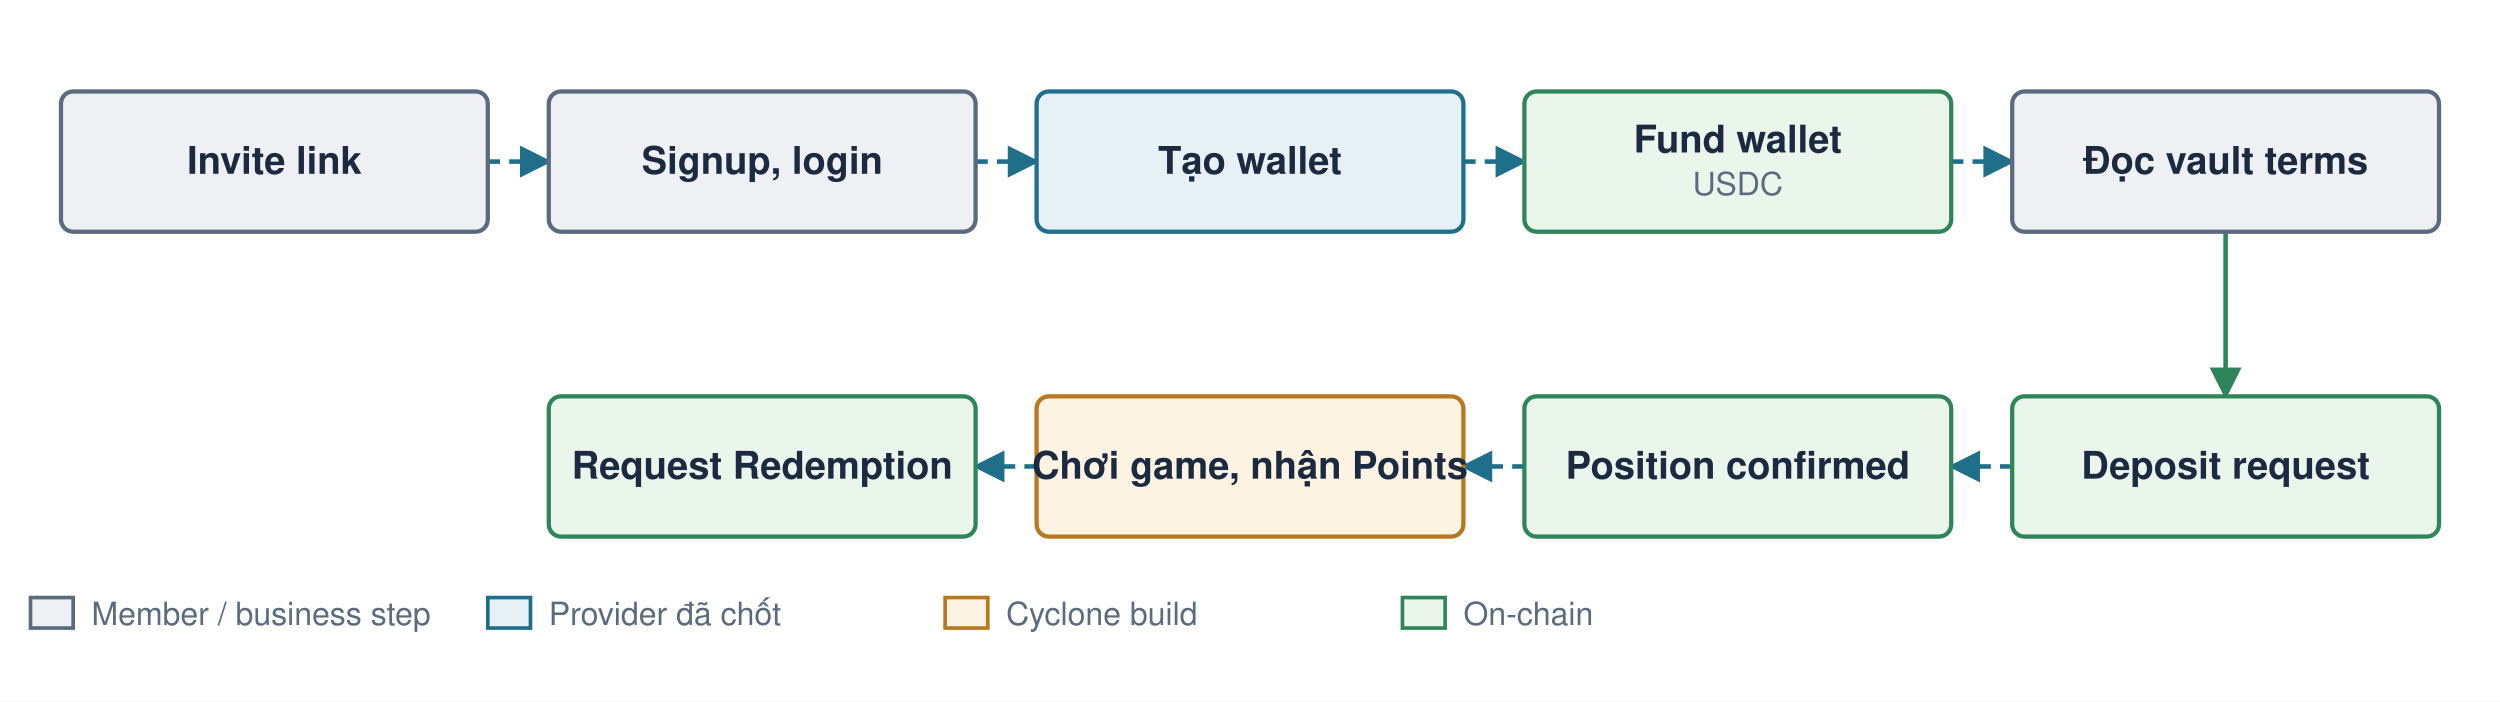
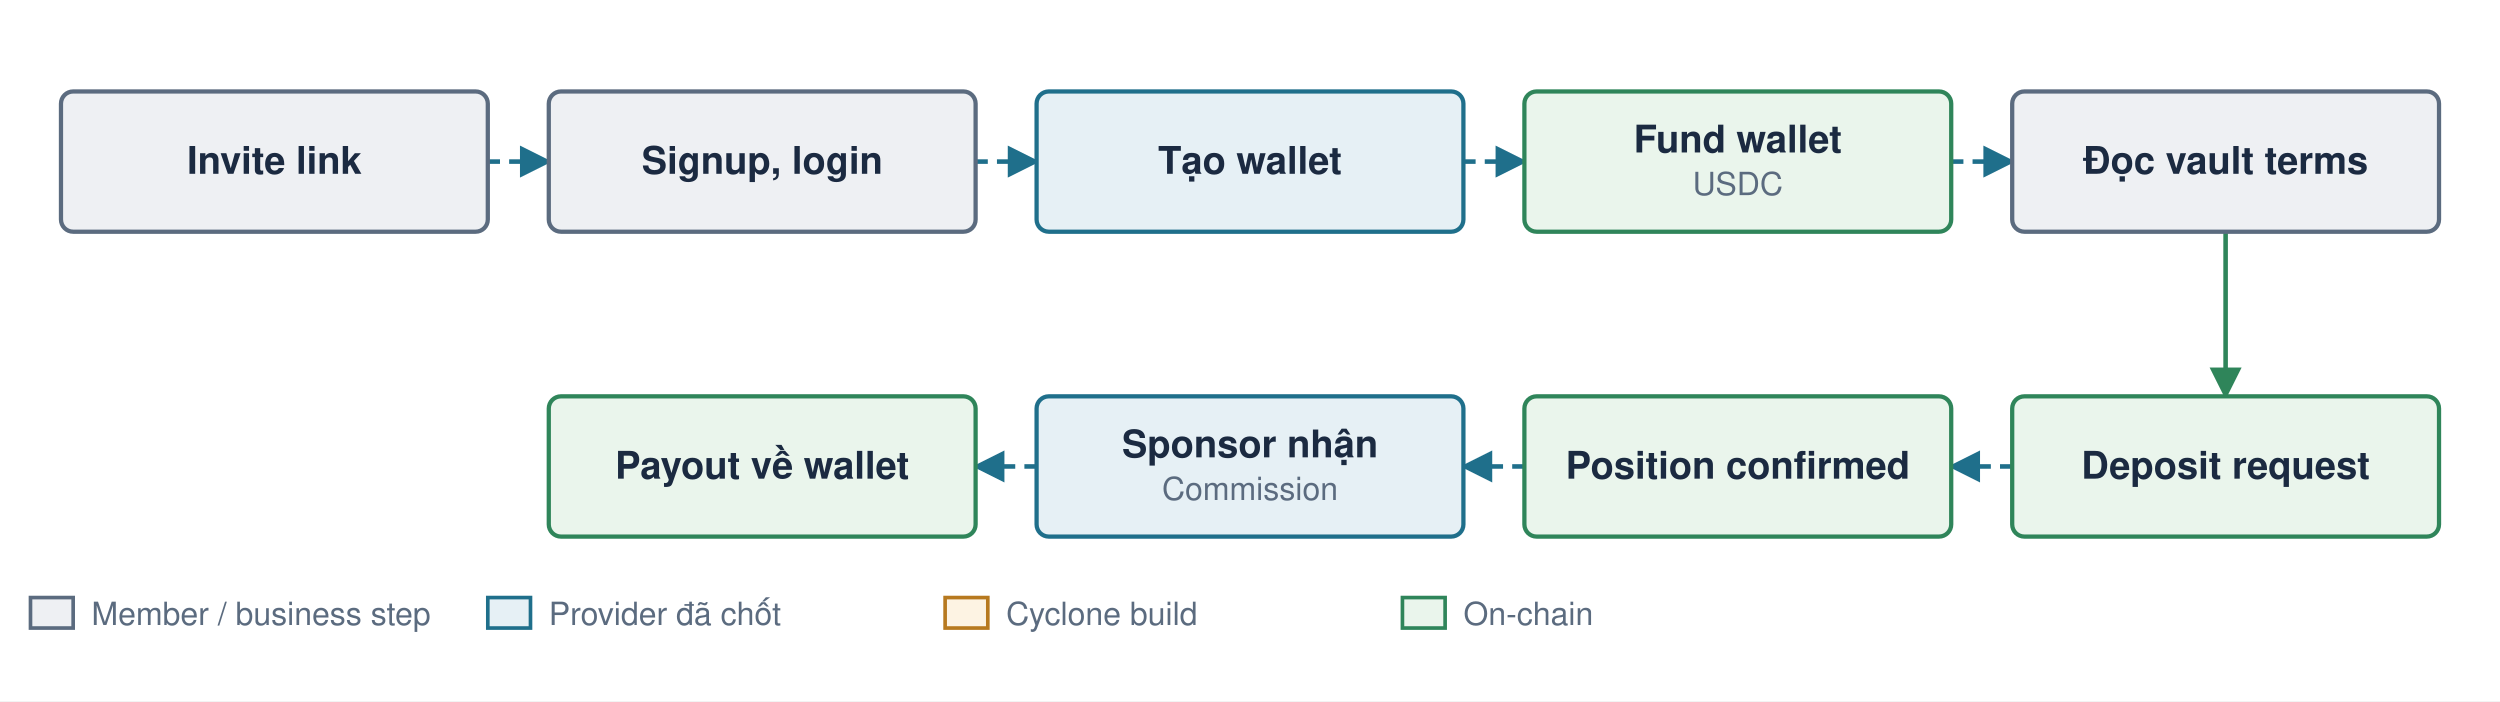
<svg xmlns="http://www.w3.org/2000/svg" viewBox="0 0 820 230" width="820" height="230" font-family="Helvetica Neue, Helvetica, Arial, sans-serif">
  <defs>
    <marker id="m-money" viewBox="0 0 10 10" refX="9" refY="5" markerWidth="7" markerHeight="7" orient="auto-start-reverse">
      <path d="M0,0 L10,5 L0,10 z" fill="#2f855a" />
    </marker>
    <marker id="m-data" viewBox="0 0 10 10" refX="9" refY="5" markerWidth="7" markerHeight="7" orient="auto-start-reverse">
      <path d="M0,0 L10,5 L0,10 z" fill="#1f6f8b" />
    </marker>
    <marker id="m-ctrl" viewBox="0 0 10 10" refX="9" refY="5" markerWidth="7" markerHeight="7" orient="auto-start-reverse">
      <path d="M0,0 L10,5 L0,10 z" fill="#b7791f" />
    </marker>
    <marker id="m-risk" viewBox="0 0 10 10" refX="9" refY="5" markerWidth="7" markerHeight="7" orient="auto-start-reverse">
      <path d="M0,0 L10,5 L0,10 z" fill="#c53030" />
    </marker>
  </defs>
  <rect width="100%" height="100%" fill="white" />
  <path d="M160,53.0 L170.0,53.0 L170.0,53.0 L180,53.0" fill="none" stroke="#1f6f8b" stroke-width="1.5" stroke-dasharray="4 3" marker-end="url(#m-data)" />
  <path d="M320,53.0 L330.0,53.0 L330.0,53.0 L340,53.0" fill="none" stroke="#1f6f8b" stroke-width="1.5" stroke-dasharray="4 3" marker-end="url(#m-data)" />
  <path d="M480,53.0 L490.0,53.0 L490.0,53.0 L500,53.0" fill="none" stroke="#1f6f8b" stroke-width="1.5" stroke-dasharray="4 3" marker-end="url(#m-data)" />
  <path d="M640,53.0 L650.0,53.0 L650.0,53.0 L660,53.0" fill="none" stroke="#1f6f8b" stroke-width="1.5" stroke-dasharray="4 3" marker-end="url(#m-data)" />
  <path d="M730.0,76 L730.0,103.0 L730.0,103.0 L730.0,130" fill="none" stroke="#2f855a" stroke-width="1.5" marker-end="url(#m-money)" />
  <path d="M660,153.0 L650.0,153.0 L650.0,153.0 L640,153.0" fill="none" stroke="#1f6f8b" stroke-width="1.5" stroke-dasharray="4 3" marker-end="url(#m-data)" />
  <path d="M500,153.0 L490.0,153.0 L490.0,153.0 L480,153.0" fill="none" stroke="#1f6f8b" stroke-width="1.5" stroke-dasharray="4 3" marker-end="url(#m-data)" />
  <path d="M340,153.0 L330.0,153.0 L330.0,153.0 L320,153.0" fill="none" stroke="#1f6f8b" stroke-width="1.5" stroke-dasharray="4 3" marker-end="url(#m-data)" />
  <rect x="20" y="30" width="140" height="46" rx="4" fill="#eef0f3" stroke="#5b6b7f" stroke-width="1.4" />
  <text x="90.0" y="57.0" font-size="12.5" text-anchor="middle" fill="#1b2a41" font-weight="bold">Invite link</text>
  <rect x="180" y="30" width="140" height="46" rx="4" fill="#eef0f3" stroke="#5b6b7f" stroke-width="1.4" />
  <text x="250.0" y="57.0" font-size="12.5" text-anchor="middle" fill="#1b2a41" font-weight="bold">Signup, login</text>
  <rect x="340" y="30" width="140" height="46" rx="4" fill="#e6f0f5" stroke="#1f6f8b" stroke-width="1.4" />
  <text x="410.0" y="57.0" font-size="12.5" text-anchor="middle" fill="#1b2a41" font-weight="bold">Tạo wallet</text>
  <rect x="500" y="30" width="140" height="46" rx="4" fill="#eaf5ec" stroke="#2f855a" stroke-width="1.4" />
  <text x="570.0" y="50.0" font-size="12.5" text-anchor="middle" fill="#1b2a41" font-weight="bold">Fund wallet</text>
  <text x="570.0" y="64.0" font-size="10.5" text-anchor="middle" fill="#5b6b7f" font-weight="normal">USDC</text>
  <rect x="660" y="30" width="140" height="46" rx="4" fill="#eef0f3" stroke="#5b6b7f" stroke-width="1.4" />
  <text x="730.0" y="57.0" font-size="12.5" text-anchor="middle" fill="#1b2a41" font-weight="bold">Đọc vault terms</text>
  <rect x="660" y="130" width="140" height="46" rx="4" fill="#eaf5ec" stroke="#2f855a" stroke-width="1.4" />
  <text x="730.0" y="157.0" font-size="12.5" text-anchor="middle" fill="#1b2a41" font-weight="bold">Deposit request</text>
  <rect x="500" y="130" width="140" height="46" rx="4" fill="#eaf5ec" stroke="#2f855a" stroke-width="1.4" />
  <text x="570.0" y="157.0" font-size="12.5" text-anchor="middle" fill="#1b2a41" font-weight="bold">Position confirmed</text>
-   <rect x="340" y="130" width="140" height="46" rx="4" fill="#fdf3e3" stroke="#b7791f" stroke-width="1.4" />
-   <text x="410.0" y="157.0" font-size="12.5" text-anchor="middle" fill="#1b2a41" font-weight="bold">Chơi game, nhận Points</text>
+   <rect x="340" y="130" width="140" height="46" rx="4" fill="#e6f0f5" stroke="#1f6f8b" stroke-width="1.4" />
+   <text x="410.0" y="150.0" font-size="12.5" text-anchor="middle" fill="#1b2a41" font-weight="bold">Sponsor nhận</text>
+   <text x="410.0" y="164.0" font-size="10.5" text-anchor="middle" fill="#5b6b7f" font-weight="normal">Commission</text>
  <rect x="180" y="130" width="140" height="46" rx="4" fill="#eaf5ec" stroke="#2f855a" stroke-width="1.4" />
-   <text x="250.0" y="157.0" font-size="12.5" text-anchor="middle" fill="#1b2a41" font-weight="bold">Request Redemption</text>
+   <text x="250.0" y="157.0" font-size="12.5" text-anchor="middle" fill="#1b2a41" font-weight="bold">Payout về wallet</text>
  <rect x="10" y="196" width="14" height="10" fill="#eef0f3" stroke="#5b6b7f" stroke-width="1.2" />
  <text x="30" y="205" font-size="10.5" fill="#5b6b7f">Member / business step</text>
  <rect x="160" y="196" width="14" height="10" fill="#e6f0f5" stroke="#1f6f8b" stroke-width="1.2" />
  <text x="180" y="205" font-size="10.5" fill="#5b6b7f">Provider đã chốt</text>
  <rect x="310" y="196" width="14" height="10" fill="#fdf3e3" stroke="#b7791f" stroke-width="1.2" />
  <text x="330" y="205" font-size="10.5" fill="#5b6b7f">Cyclone build</text>
  <rect x="460" y="196" width="14" height="10" fill="#eaf5ec" stroke="#2f855a" stroke-width="1.2" />
  <text x="480" y="205" font-size="10.5" fill="#5b6b7f">On-chain</text>
</svg>
